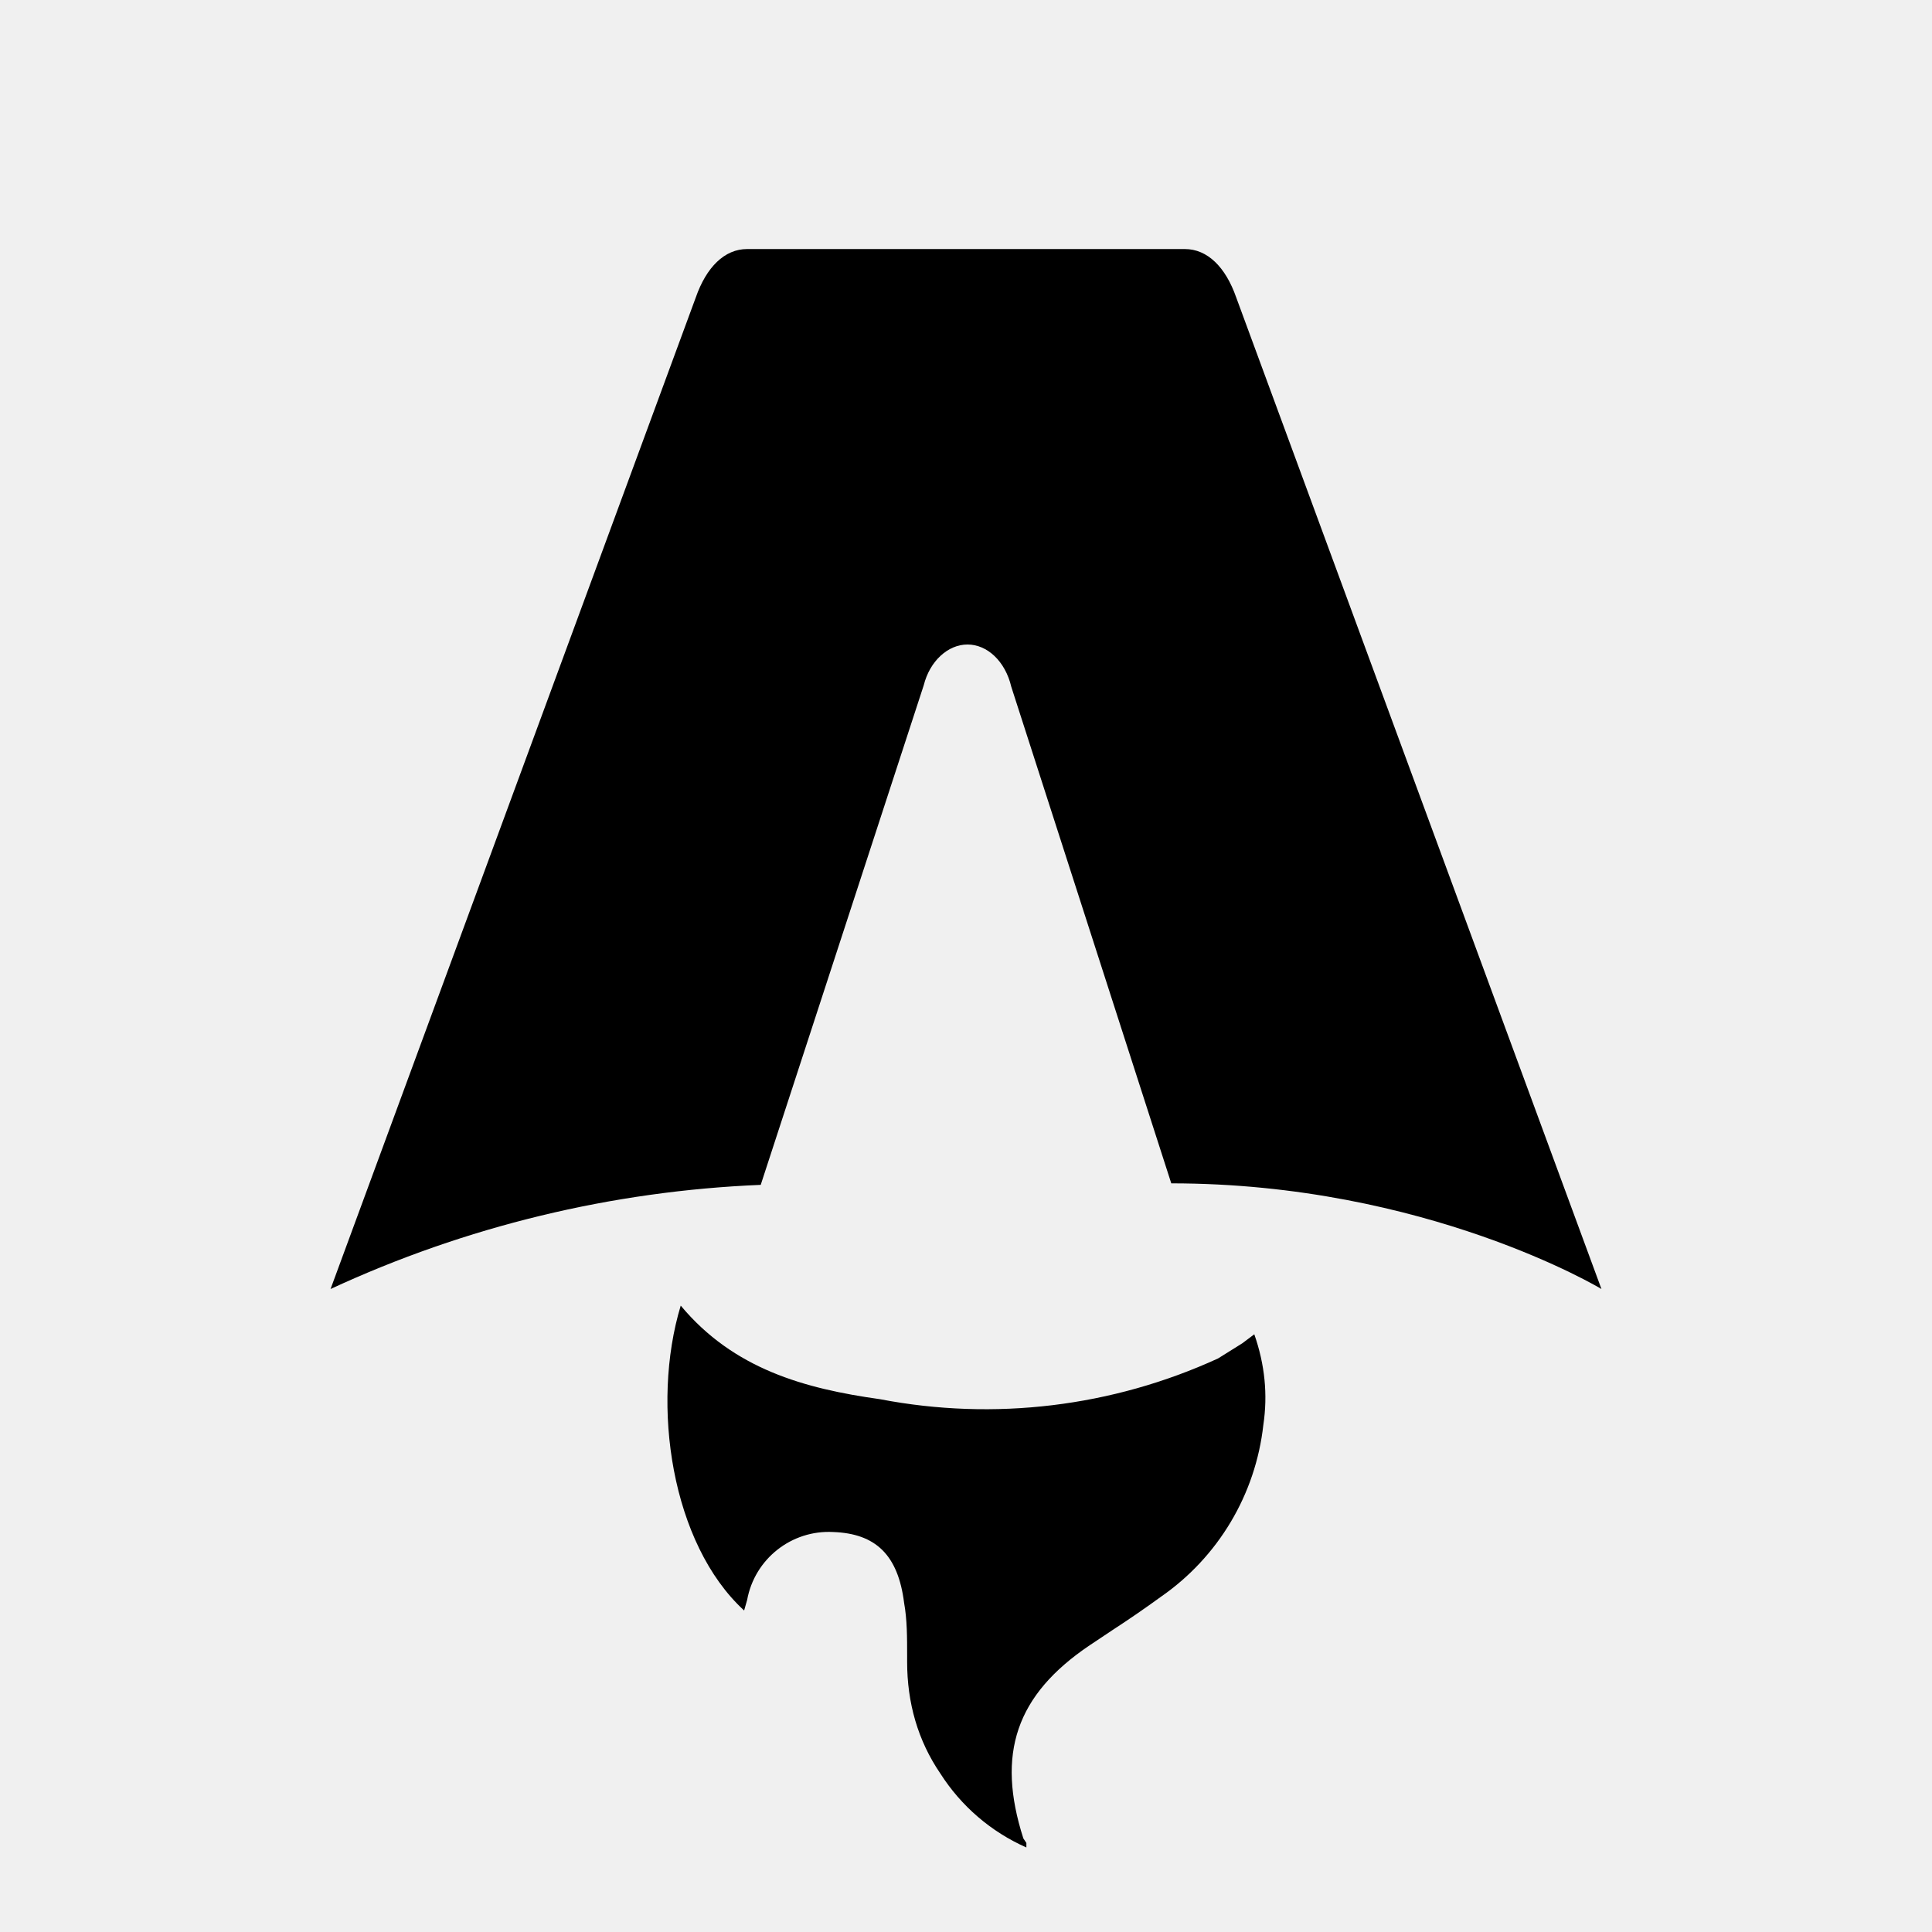
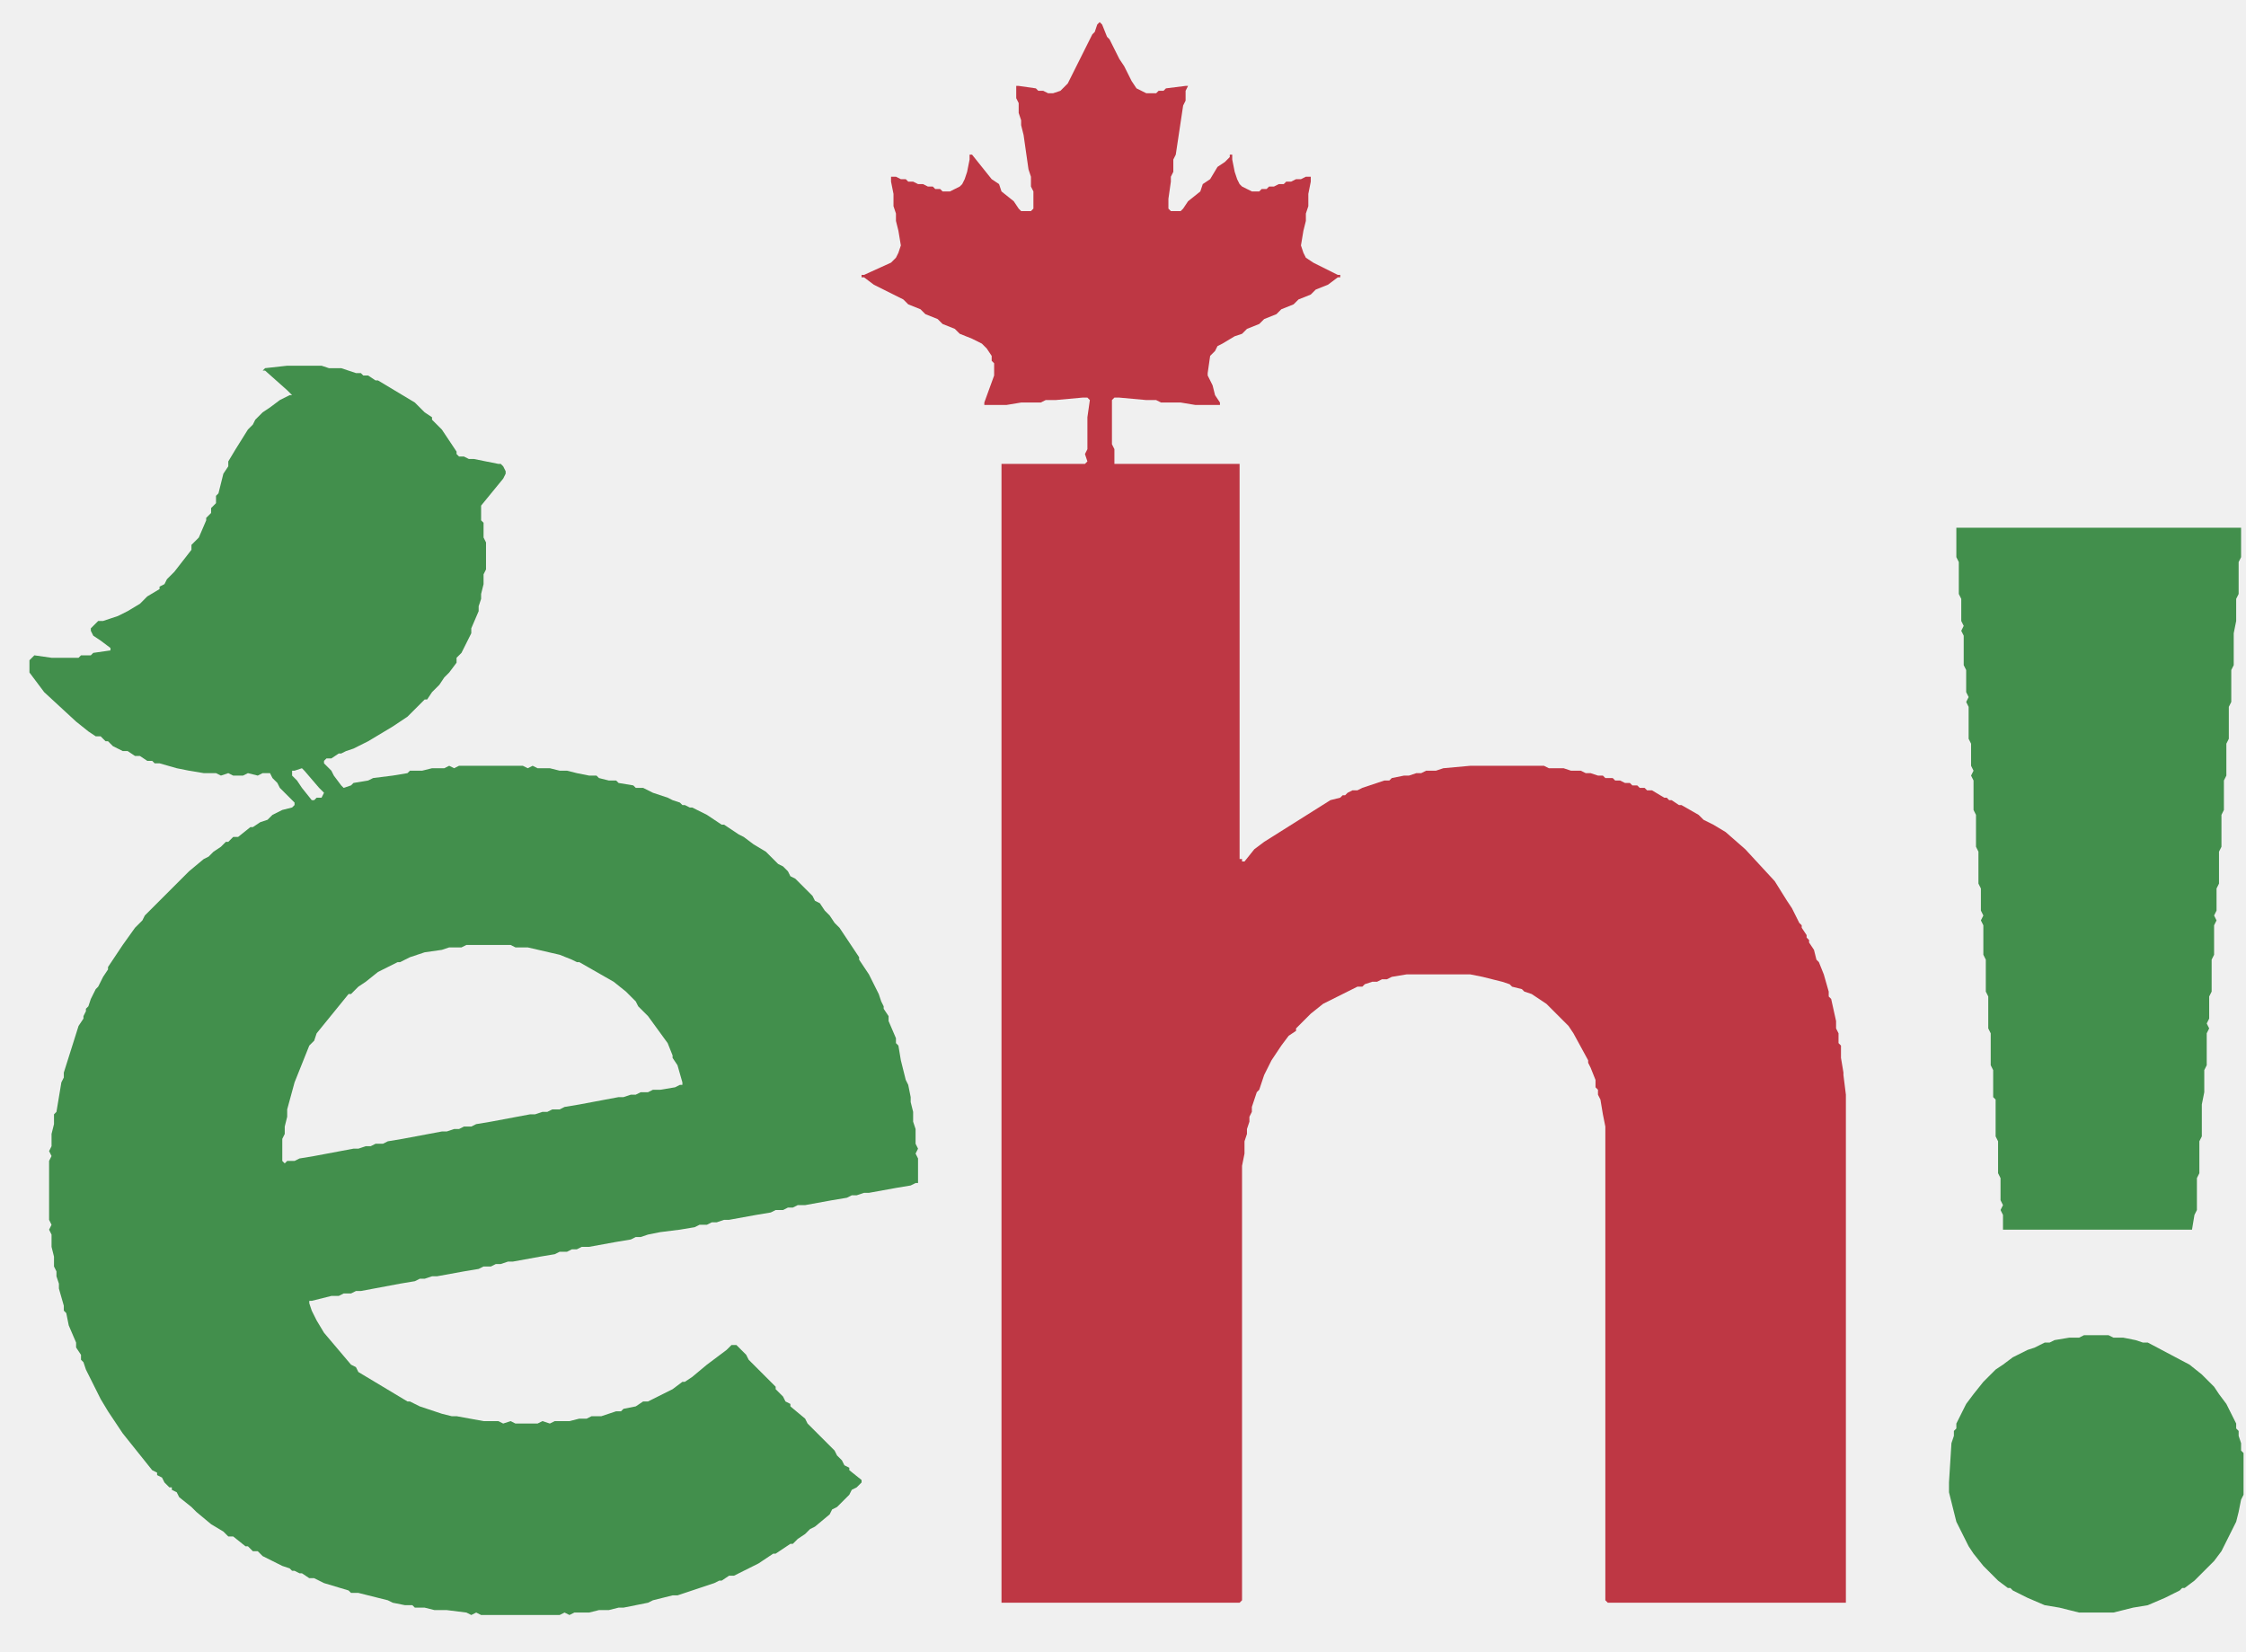
- <svg xmlns="http://www.w3.org/2000/svg" fill="none" viewBox="0 0 128 128">
-   <path d="M50.4 78.5a75.1 75.1 0 0 0-28.5 6.9l24.2-65.7c.7-2 1.9-3.2 3.4-3.2h29c1.5 0 2.7 1.2 3.4 3.2l24.2 65.7s-11.6-7-28.5-7L67 45.5c-.4-1.7-1.6-2.8-2.9-2.8-1.3 0-2.5 1.1-2.9 2.7L50.4 78.5Zm-1.1 28.2Zm-4.2-20.2c-2 6.6-.6 15.8 4.2 20.2a17.5 17.5 0 0 1 .2-.7 5.5 5.5 0 0 1 5.7-4.5c2.8.1 4.3 1.5 4.7 4.7.2 1.1.2 2.3.2 3.5v.4c0 2.7.7 5.2 2.2 7.4a13 13 0 0 0 5.7 4.9v-.3l-.2-.3c-1.8-5.6-.5-9.5 4.4-12.8l1.5-1a73 73 0 0 0 3.2-2.2 16 16 0 0 0 6.8-11.4c.3-2 .1-4-.6-6l-.8.6-1.6 1a37 37 0 0 1-22.4 2.7c-5-.7-9.7-2-13.2-6.2Z" />
-   <style>
-         path { fill: #000; }
-         @media (prefers-color-scheme: dark) {
-             path { fill: #FFF; }
-         }
-     </style>
+ <svg xmlns="http://www.w3.org/2000/svg" width="915" height="673" aria-label="EmigraHoy" viewBox="0 -8 915 673">
+   <path fill="#428f4c" fill-rule="evenodd" d="m291 637-15 5h-2l-4 1-4 1-2 1-10 2h-2l-4 1h-4l-4 1h-6l-2 1-2-1-2 1h-32l-2-1-2 1-2-1-8-1h-5l-4-1h-4l-1-1h-3l-5-1-2-1-8-2-4-1h-3l-1-1-10-3-4-2h-2l-3-2h-1l-2-1h-1l-1-1-3-1-8-4-2-2h-2l-2-2h-1l-5-4h-2l-2-2-5-3-6-5-2-2-5-4-1-2-2-1v-1h-1l-2-2-1-2-2-1v-1l-2-1-12-15-6-9-3-5-6-12-1-3-1-1v-2l-2-3v-2l-3-7-1-5-1-1v-2l-2-7v-2l-1-3v-2l-1-2v-4l-1-4v-5l-1-2 1-2-1-2v-24l1-2-1-2 1-2v-5l1-4v-4l1-1 1-6 1-6 1-2v-2l6-19 2-3v-1l1-2v-1l1-1 1-3 2-4 1-1 2-4 2-3v-1l6-9 5-7 3-3 1-2 3-3 3-3 1-1 5-5 2-2 4-4 6-5 2-1 2-2 3-2 2-2h1l2-2h2l5-4h1l3-2 3-1 2-2 4-2 4-1 1-1v-1l-6-6-1-2-2-2-1-2h-3l-2 1-4-1-2 1h-4l-2-1-3 1-2-1h-5l-6-1-5-1-7-2h-2l-1-1h-2l-3-2h-2l-3-2h-2l-4-2-2-2h-1l-2-2h-2l-3-2-5-4-13-12-6-8v-5l1-1 1-1 7 1h11l1-1h4l1-1 7-1v-1l-4-3-3-2-1-2v-1l1-1 2-2h2l3-1 3-1 4-2 5-3 3-3 5-3v-1l2-1 1-2 3-3 7-9v-2l3-3 3-7v-1l2-2v-2l2-2v-3l1-1 2-8 2-3v-2l3-5 5-8 2-2 1-2 3-3 3-2 4-3 4-2h1l-1-1-1-1-9-8h-1l1-1 9-1h14l3 1h5l6 2h2l1 1h2l3 2h1l15 9 3 3 1 1 3 2v1l3 3 1 1 6 9v1l1 1h2l2 1h2l10 2h1l1 1 1 2v1l-1 2-9 11v6l1 1v6l1 2v11l-1 2v4l-1 4v2l-1 3v2l-3 7v2l-4 8-2 2v2l-3 4-2 2-2 3-3 3-2 3h-1l-4 4-3 3-6 4-10 6-6 3-3 1-2 1h-1l-3 2h-2l-1 1v1l3 3 1 2 3 4 1 1 3-1 1-1 6-1 2-1 8-1 6-1 1-1h5l4-1h5l2-1 2 1 2-1h26l2 1 2-1 2 1h5l4 1h3l4 1 5 1h3l1 1 4 1h3l1 1 6 1 1 1h3l2 1 2 1 6 2 2 1 3 1 1 1h1l2 1h1l6 3 6 4h1l6 4 2 1 4 3 5 3 5 5 2 1 2 2 1 2 2 1 7 7 1 2 2 1 2 3 2 2 2 3 2 2 8 12v1l4 6 4 8 1 3 1 2v1l2 3v2l3 7v2l1 1 1 6 2 8 1 2 1 5v2l1 4v4l1 3v6l1 2-1 2 1 2v10h-1l-2 1-6 1-11 2h-2l-3 1h-2l-2 1-6 1-11 2h-3l-2 1h-2l-2 1h-3l-2 1-6 1-11 2h-2l-3 1h-2l-2 1h-3l-2 1-6 1-8 1-5 1-3 1h-2l-2 1-6 1-11 2h-3l-2 1h-2l-2 1h-3l-2 1-6 1-11 2h-2l-3 1h-2l-2 1h-3l-2 1-6 1-11 2h-2l-3 1h-2l-2 1-6 1-16 3h-2l-2 1h-3l-2 1h-3l-8 2h-1v1l1 3 2 4 3 5 11 13 2 1 1 2 20 12h1l2 1 2 1 9 3 4 1h2l11 2h6l2 1 3-1 2 1h9l2-1 3 1 2-1h6l4-1h3l2-1h4l6-2h2l1-1 5-1 3-2h2l10-5 4-3h1l3-2 6-5 8-6 2-2h2l4 4 1 2 8 8 1 1 2 2v1l3 3 1 2 2 1v1l6 5 1 2 8 8 1 1 2 2 1 2 2 2 1 2 2 1v1l5 4v1l-2 2-2 1-1 2-5 5-2 1-1 2-6 5-2 1-2 2-3 2-2 2h-1l-6 4h-1l-6 4-10 5h-2l-3 2h-1zm602-144h-77v-6l-1-2 1-2-1-2v-9l-1-2v-13l-1-2v-15l-1-1v-11l-1-2v-13l-1-2v-13l-1-2v-13l-1-2v-12l-1-2 1-2-1-2v-9l-1-2v-13l-1-2v-13l-1-2v-12l-1-2 1-2-1-2v-9l-1-2v-13l-1-2 1-2-1-2v-9l-1-2v-12l-1-2 1-2-1-2v-9l-1-2v-13l-1-2v-12h116v12l-1 2v13l-1 2v9l-1 5v13l-1 2v13l-1 2v13l-1 2v13l-1 2v12l-1 2v13l-1 2v13l-1 2v9l-1 2 1 2-1 2v12l-1 2v13l-1 2v9l-1 2 1 2-1 2v13l-1 2v9l-1 5v13l-1 2v13l-1 2v13l-1 2zM132 315l-2-2-6-7-1-1-3 1h-1v2l2 2 2 3 4 5h1l1-1h2zm-16 151 1-1h3l2-1 6-1 16-3h2l3-1h2l2-1h3l2-1 6-1 16-3h2l3-1h2l2-1h3l2-1 6-1 16-3h2l3-1h2l2-1h3l2-1 6-1 16-3h2l3-1h2l2-1h3l2-1h3l6-1 2-1h1v-1l-2-7-2-3v-1l-2-5-8-11-4-4-1-2-4-4-5-4-14-8h-1l-2-1-5-2-13-3h-5l-2-1h-18l-2 1h-5l-3 1-7 1-6 2-2 1-2 1h-1l-8 4-5 4-3 2-3 3h-1l-13 16-1 3-2 2-6 15-3 11v3l-1 4v3l-1 2v9m760 181-6 1-8 2h-14l-8-2-6-1-7-3-2-1-4-2-1-1h-1l-4-3-2-2-4-4-4-5-2-3-5-10-1-4-2-8v-4l1-16 1-3v-2l1-1v-2l4-8 3-4 4-5 5-5 3-2 4-3 6-3 3-1 2-1 2-1h2l2-1 6-1h4l2-1h10l2 1h4l5 1 3 1h2l17 9 5 4 5 5 2 3 3 4 4 8v2l1 1v2l1 3v3l1 1v17l-1 2-1 5-1 4-6 12-3 4-2 2-4 4-2 2-4 3h-1l-1 1-4 2-2 1zM708 826h-26v-52l-1-3-1-5-1-2-2-3-3-2-4-2h-4l-2-1-2 1h-5l-1 1h-2l-2 1-1 1-4 3-2 4-2 4-1 7v48h-26V702h26v42l1-1 1-1 5-3 6-3h2l5-1 4-1h12l5 1 5 2 4 2 4 3 2 3 2 1 4 6v1l1 2 1 5 2 7zm66 1-8 1-16-1-2-1h-3l-5-2-9-5-10-10-2-3-4-8v-3l-1-4-1-1v-17l1-2 1-4v-3l4-8 2-3 10-10 3-2 8-4h2l1-1h3l2-1 6-1h12l6 1 2 1h3l1 1h2l6 3 2 2h2l5 5 3 2 2 3 4 6 2 4 1 6 2 7v10l-1 5-1 5-1 5-2 4-4 6-2 3-3 3-5 4h-2l-2 2-6 3h-2l-1 1h-3zm112 27-6 3h-2l-1 1h-3l-2 1h-2l-4 1h-17l-3-1h-5l-1-1-4-1-9-2-6-3-5-3-1-1v-1l2-2 1-3 2-3 1-3 1-1 4-6 2 2h2l2 2 6 3 3 1h3l2 1 9 1h4l5-1 4-1 2-1 3-2 2-2 3-5 1-3 1-6v-6h-1l-2 2-3 2-5 3-4 1h-2l-1 1h-17l-7-2-1-1h-2l-2-1-4-3-5-5-2-2-3-6-1-5-1-1-1-7v-52h26v45l1 6 1 2 3 5 2 2 2 1 2 1 3 1h7l4-1 2-1 5-3 2-3 3-6 1-7v-42h26v83l-2 9-1 3v2l-1 1v2l-2 4-2 3-2 3-4 4zm-122-47 5-1 4-2 3-2 3-3 3-4 1-3 1-4 1-7-1-7-1-4-1-3-4-5-2-2-3-2-4-2-5-1h-4l-5 1-4 2-3 2-4 4-2 3-1 2-1 4-1 8v3l1 6 1 3 1 2 2 3 4 4 3 2 4 2 5 1z" />
+   <path fill="#be3744" fill-rule="evenodd" d="M752 645h-97l-1-1V451l-1-5-1-6-1-2v-2l-1-1v-3l-2-5-1-2v-1l-6-11-2-3-5-5-4-4-6-4-3-1-1-1-4-1-1-1-3-1-8-2-5-1h-26l-6 1-2 1h-2l-2 1h-2l-3 1-1 1h-2l-14 7-5 4-6 6v1l-3 2-3 4-4 6-3 6-2 6-1 1-2 6v2l-1 2v2l-1 3v2l-1 3v5l-1 5v177l-1 1h-97V181h34l1-1-1-3 1-2v-13l1-7-1-1h-2l-11 1h-4l-2 1h-8l-6 1h-9v-1l4-11v-5l-1-1v-2l-2-3-2-2-4-2-5-2-2-2-5-2-2-2-5-2-2-2-5-2-2-2-12-6-4-3h-1v-1h1l11-5 2-2 1-2 1-3-1-6-1-4v-3l-1-3v-5l-1-5v-2h2l2 1h2l1 1h2l2 1h2l2 1h2l1 1h2l1 1h3l2-1 2-1 1-1 1-2 1-3 1-5v-2h1l8 10 3 2 1 3 5 4 2 3 1 1h4l1-1v-7l-1-2v-4l-1-3-2-14-1-4v-2l-1-3v-4l-1-2v-5h1l7 1 1 1h2l2 1h2l3-1 3-3 10-20 1-1 1-3 1-1 1 1 2 5 1 1 4 8 2 3 3 6 2 3 4 2h4l1-1h2l1-1 8-1h1l-1 2v4l-1 2-3 20-1 2v5l-1 2v2l-1 7v4l1 1h4l1-1 2-3 5-4 1-3 3-2 3-5 3-2 2-2v-1h1v2l1 5 1 3 1 2 1 1 2 1 2 1h3l1-1h2l1-1h2l2-1h2l1-1h2l2-1h2l2-1h2v2l-1 5v5l-1 3v3l-1 4-1 6 1 3 1 2 3 2 10 5h1v1h-1l-4 3-5 2-2 2-5 2-2 2-5 2-2 2-5 2-2 2-5 2-2 2-3 1-5 3-2 1-1 2-2 2-1 7v1l2 4 1 4 2 3v1h-10l-6-1h-8l-2-1h-4l-11-1h-2l-1 1v18l1 2v6h51v161h1v1h1l4-5 4-3 27-17 4-1 1-1h1l1-1 2-1h2l2-1 9-3h2l1-1 5-1h2l3-1h2l2-1h4l3-1 11-1h30l2 1h6l3 1h4l2 1h2l3 1h2l1 1h3l1 1h2l2 1h2l1 1h2l1 1h2l1 1h2l5 3h1l1 1h1l3 2h1l7 4 2 2 4 2 5 3 8 7 12 13 5 8 2 3 3 6 1 1v1l2 3v1l1 1v1l2 3 1 4 1 1 2 5 2 7v2l1 1 2 9v3l1 2v4l1 1v5l1 6v1l1 8zm-451 77-2 1-3 1h-8l-3-1-4-2-1-2-3-3-1-3v-7l1-3 2-3 2-1 4-3 3-1h8l2 1h2l2 1 3 2 1 3 2 3v9l-1 2-1 2-2 2zM92 824l-5 2-4 1-6 1H61l-2-1h-4l-2-1h-2l-2-1h-2l-4-2-5-3-2-2h-2l-2-3-3-3-2-1-3-5-3-5-1-2v-2l-1-2v-2l-1-2v-4l-1-2v-8l1-2v-3l1-3v-2l1-2v-1l1-3 2-4 2-3 3-4 7-7 3-2 8-4h2l1-1h2l2-1 8-1h9l8 1 1 1h2l6 2 4 2 5 4 3 2 5 6 3 5 1 2 3 10 1 10v1h-1l-1 1h-2l-3 1h-3l-2 1-4 1-50 10v1l3 4 4 4 4 2h1l2 1 5 1h8l6-1 3-1 4-2 3-2 2-2h1l5 4 7 9 1 1 1 1-2 1-4 4-6 4zm176 2h-25v-52l-1-3v-2l-1-2v-1l-1-2-2-3-1-1-3-2-3-1-5-1-6 1-3 1-1 1-2 1-4 4-2 4-1 3-1 5v50h-26v-52l-1-6-1-2-2-4-2-2-3-2-3-1h-11l-3 1-1 1-2 1-3 3-2 3-1 2v2l-1 1-1 6v49h-26v-90h25v8h1l4-4 4-2 2-1 5-2h3l2-1h14l4 1 4 1 2 1 4 2 6 5 2 4h1l1-1v-1l2-2 4-3 3-1 1-1 3-2h2l1-1h2l2-1h2l2-1h15l2 1h2l2 1h1l3 1 4 2 5 4 2 2 2 3 5 13 1 8v57m48 23-1-1v-2l4-7 1-1v-1l1-1 3-7h2l3 3 3 1 1 1 4 1 1 1h2l1 1h2l2 1 5 1h13l2-1h2l2-1h1l4-2 4-4 2-3 2-5v-11h-1l-3 3-3 2-4 2h-2l-2 1h-2l-3 1h-16l-8-2-1-1-4-1-3-2-3-2-4-3-2-2-3-3-4-7v-1l-2-3-1-3-1-6v-14l1-4v-2l1-2v-2l10-15 3-3 5-3 6-3 3-1 4-1h2l2-1h11l4 1h4l2 1h1l2 1h1l7 4 3 3 1 1v1l1-1v-9h25v80l-1 8-1 3v2l-1 1v2l-1 2v1l-1 1v1l-1 1-2 4-2 3-3 3-5 4-4 2-1 1h-1l-4 2h-1l-2 1h-2l-3 1h-2l-3 1h-18l-5-1h-3l-3-1h-2l-2-1h-2l-1-1h-2l-2-1h-1l-1-1h-2l-5-3zm253-23h-24v-8h-1l-4 4-2 1-4 2-13 3h-11l-2-1h-2l-2-1h-2l-1-1-4-1-2-1-5-3-2-2-7-8-2-3-3-5v-2l-1-2v-1l-1-2v-2l-1-2v-20l1-2v-2l1-2v-1l1-2v-1l1-2v-1h-11l-4 1-4 2-2 2-2 2-2 2-4 12v47h-26v-90h25v10h2v-2l3-2 3-2 3-2 3-1h1l1-1h2l2-1 8-1h3v22l1-1 2-3 3-4 6-6 9-5h2l1-1h2l2-1h2l2-1h14l4 1 2 1h2l9 5 1 2 1 1 1-1v-6l1-1h25v90m-265 0h-25v-90h26v90zM43 777h2l31-7 5-1h4v-3l-2-4-2-2-4-4-4-2h-2l-2-1h-9l-2 1h-2l-4 2-2 2-2 2-3 4-1 3-1 2v3zm320 23 5-1 2-1 4-2 3-3 3-3 1-2 1-3 1-4v-7l-1-2v-2l-2-4-2-3-3-3-3-2-5-2h-14l-7 3-5 4-2 3-1 2v2l-1 1-1 7 1 7 1 3 1 2a20 20 0 0 0 10 8h1l2 1 4 1zm160 6h4l3-1 2-1 2-1 2-2 3-3 1-2v-1l1-1 1-3 1-3 1-7-1-2v-1l-1-7-1-3-1-1v-1l-1-2-5-5-2-1-2-1-3-1h-13l-2 1-4 2-3 3-3 3-1 2-2 5-1 6v7l1 5 2 5 3 4 2 2 2 2 4 2 2 1z" />
</svg>
